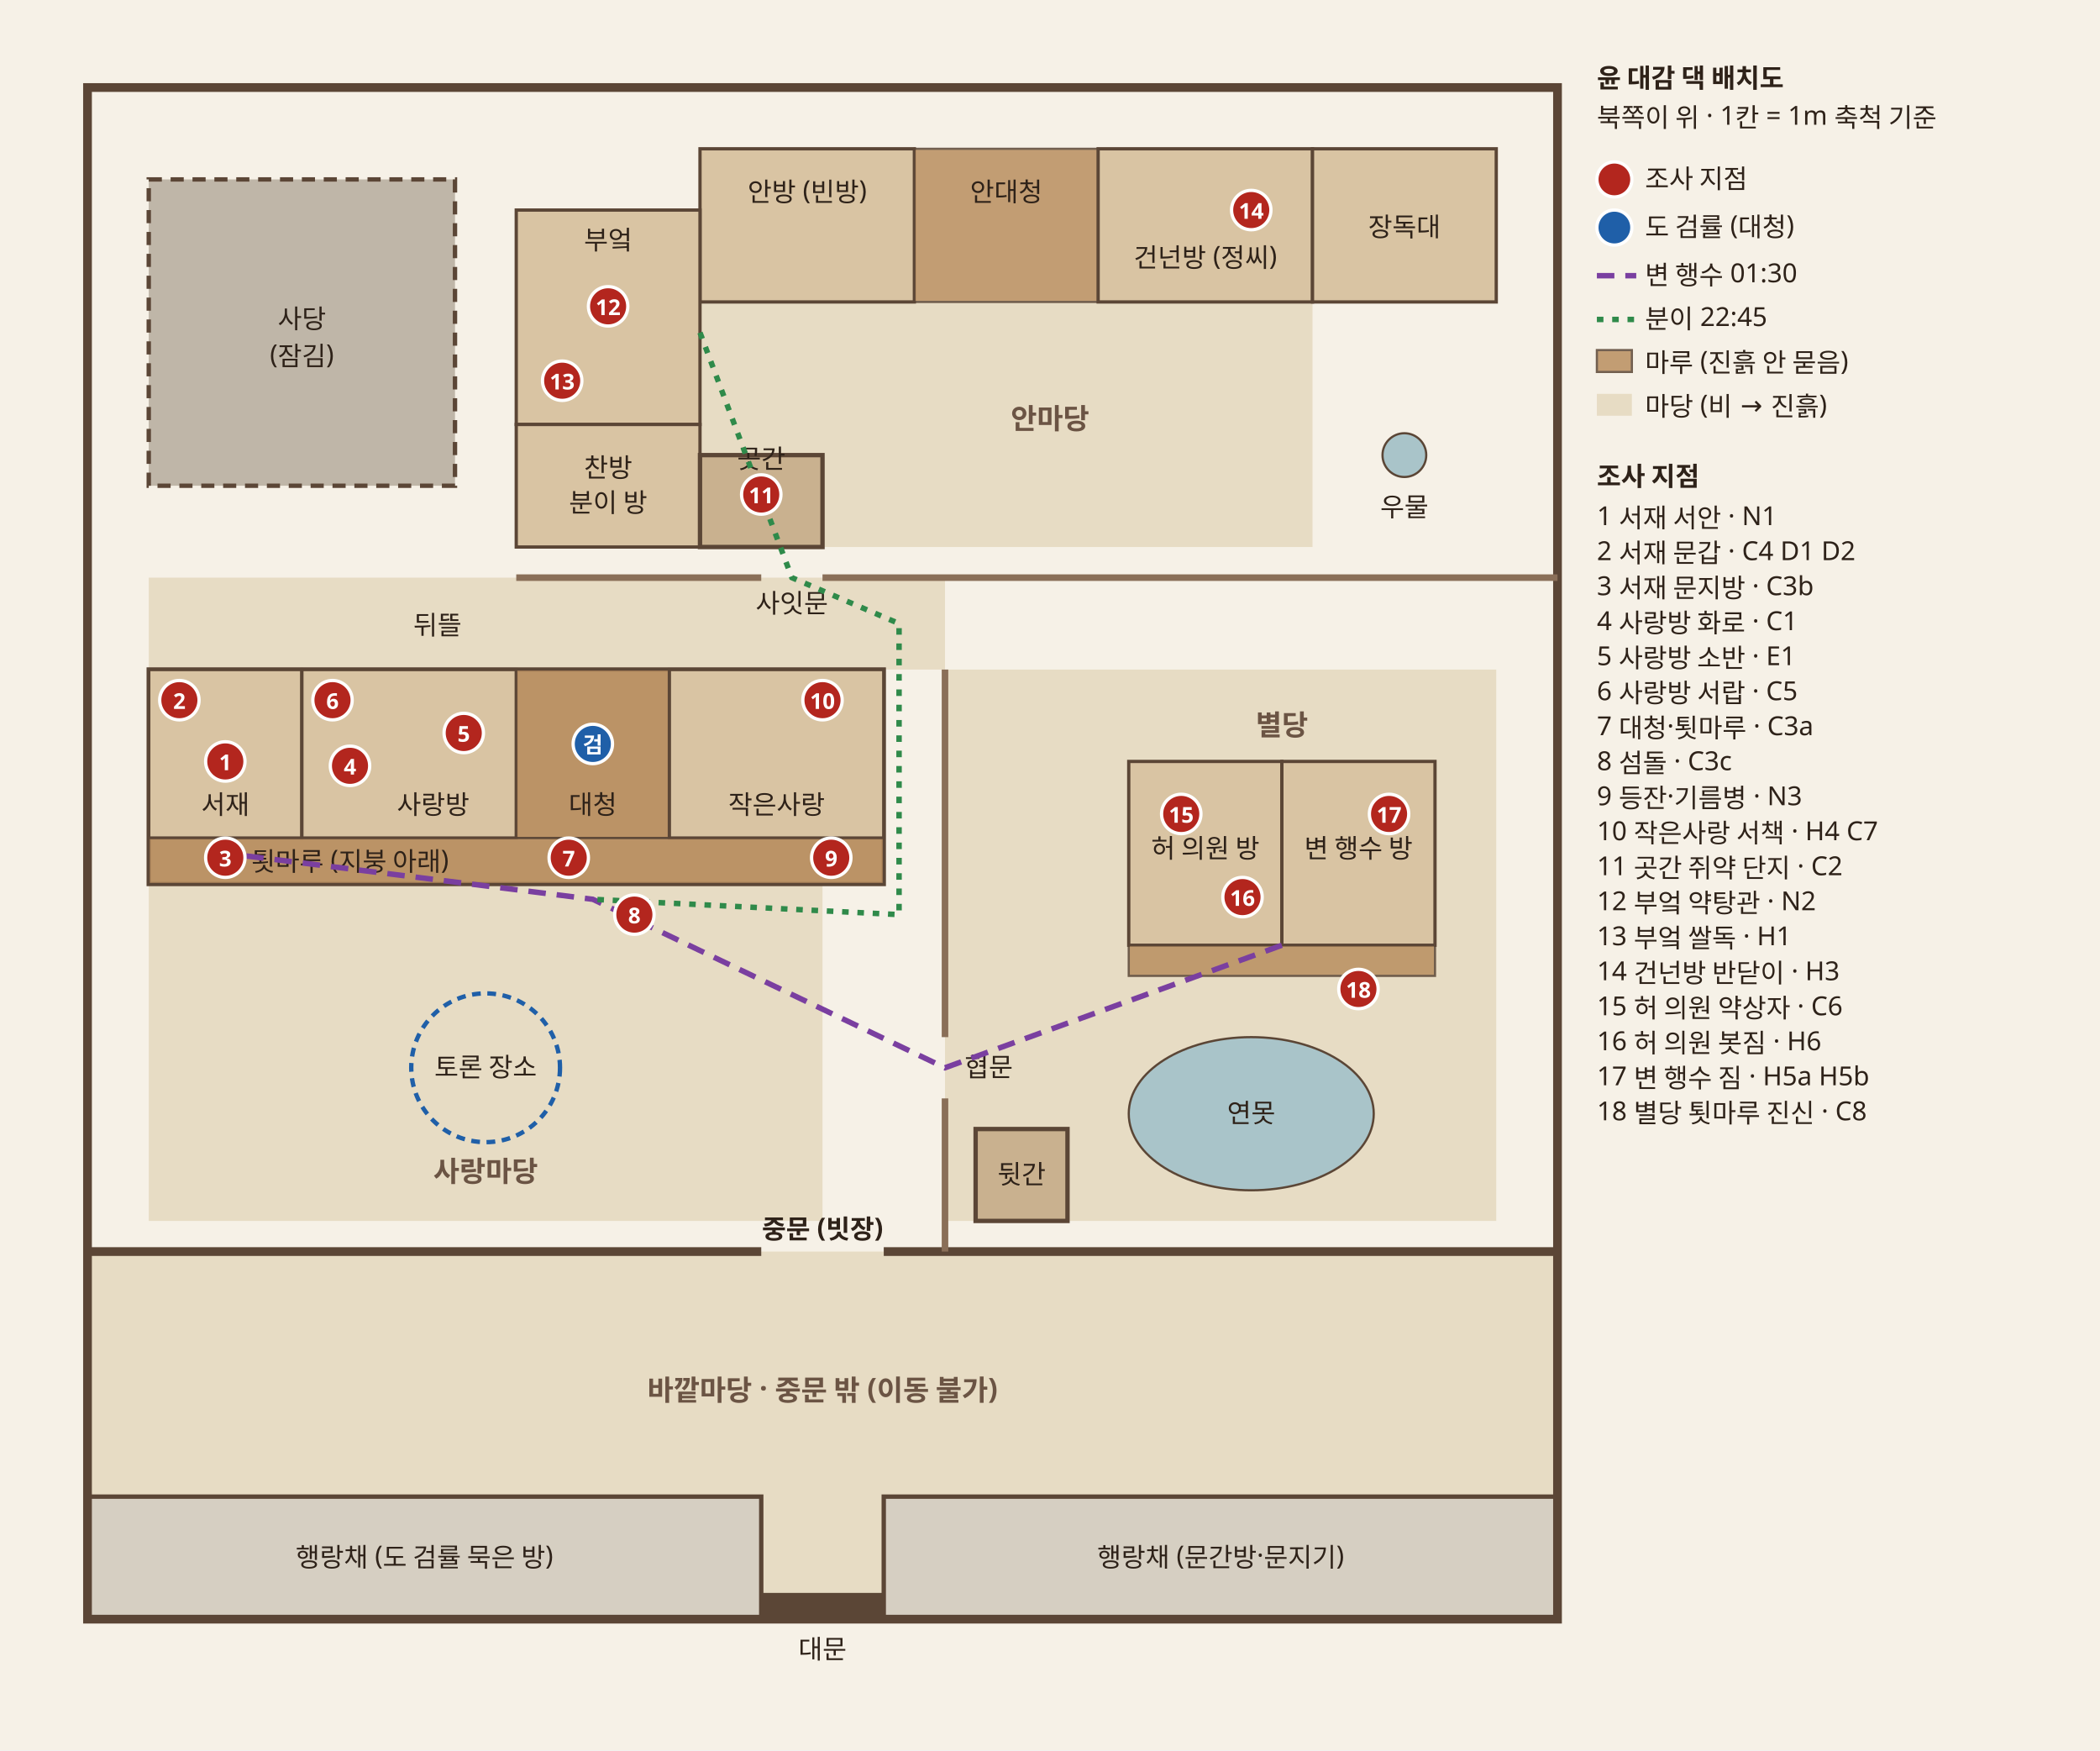
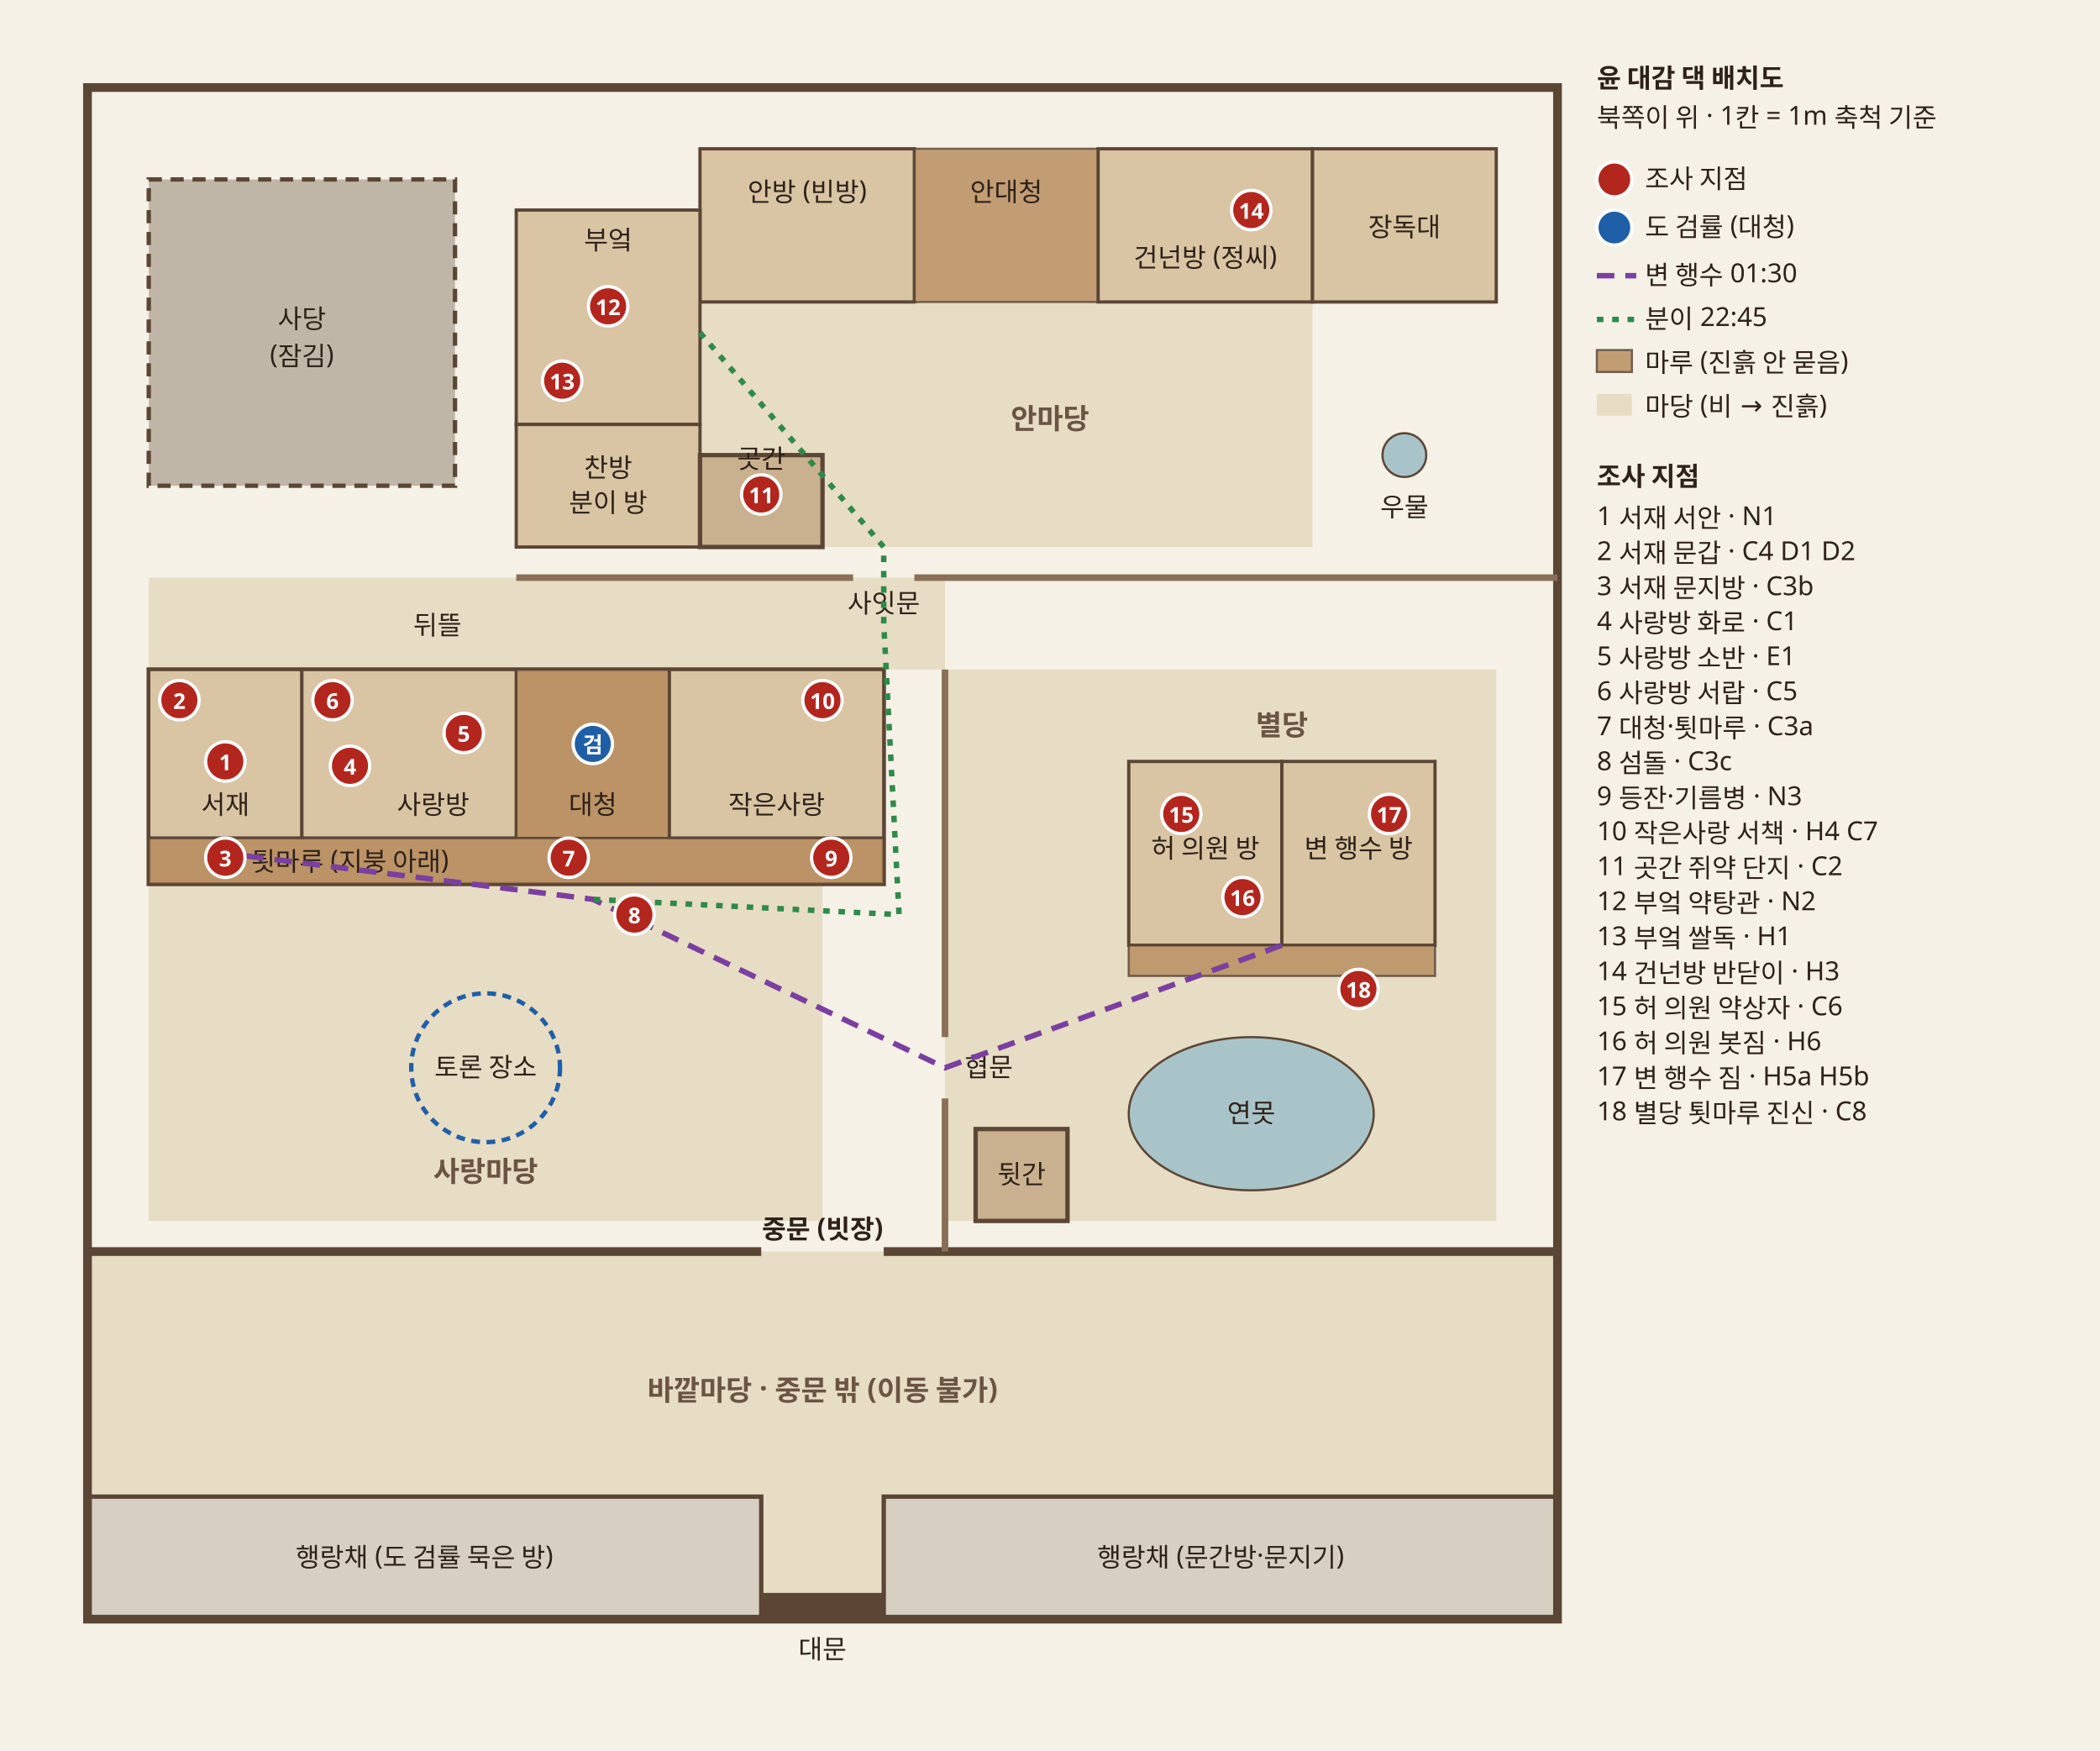
<svg xmlns="http://www.w3.org/2000/svg" viewBox="0 0 960 800" font-family="'Noto Sans KR', 'Malgun Gothic', sans-serif">
  <style>
    .bg { fill: #f6f1e7; }
    .wall { fill: none; stroke: #5b4636; stroke-width: 4; }
    .lowwall { stroke: #8a6f58; stroke-width: 3; }
    .yard { fill: #e7dcc4; stroke: none; }
    .bldg { fill: #c9b18f; stroke: #5b4636; stroke-width: 2; }
    .room { fill: #d9c4a3; stroke: #5b4636; stroke-width: 1.5; }
    .maru { fill: #b88e5f; stroke: #5b4636; stroke-width: 1; opacity: 0.85; }
    .locked { fill: #bfb6a8; stroke: #5b4636; stroke-width: 2; stroke-dasharray: 6 4; }
    .outer { fill: #d6cfc2; stroke: #5b4636; stroke-width: 2; }
    .label { font-size: 12px; fill: #2e2219; text-anchor: middle; }
    .zone { font-size: 13px; fill: #6b5444; text-anchor: middle; font-weight: 600; }
    .spot { fill: #b3261e; stroke: #fff; stroke-width: 1.5; }
    .spotnum { font-size: 10px; fill: #fff; text-anchor: middle; font-weight: 700; }
    .npc { fill: #1f5fa8; stroke: #fff; stroke-width: 1.5; }
    .meet { fill: none; stroke: #1f5fa8; stroke-width: 2; stroke-dasharray: 4 3; }
    .r-byeon { fill: none; stroke: #7a3fa0; stroke-width: 2.5; stroke-dasharray: 8 5; }
    .r-buni { fill: none; stroke: #2f8a4a; stroke-width: 2.5; stroke-dasharray: 3 4; }
    .legend { font-size: 12px; fill: #2e2219; }
  </style>
  <rect class="bg" x="0" y="0" width="960" height="800" />
  <rect class="yard" x="40" y="572" width="672" height="168" />
  <rect class="outer" x="40" y="684" width="308" height="56" />
  <rect class="outer" x="404" y="684" width="308" height="56" />
  <text class="label" x="194" y="716">행랑채 (도 검률 묵은 방)</text>
  <text class="label" x="558" y="716">행랑채 (문간방·문지기)</text>
  <text class="zone" x="376" y="640">바깥마당 · 중문 밖 (이동 불가)</text>
  <rect x="348" y="728" width="56" height="12" fill="#5b4636" />
  <text class="label" x="376" y="758">대문</text>
  <rect class="yard" x="68" y="404" width="308" height="154" />
  <text class="zone" x="222" y="540">사랑마당</text>
  <rect class="yard" x="320" y="138" width="280" height="112" />
  <text class="zone" x="480" y="196">안마당</text>
  <rect class="yard" x="68" y="264" width="364" height="42" />
  <text class="label" x="200" y="290">뒤뜰</text>
  <rect class="yard" x="432" y="306" width="252" height="252" />
  <ellipse cx="572" cy="509" rx="56" ry="35" fill="#a9c4c9" stroke="#5b4636" stroke-width="1" />
  <text class="label" x="572" y="513">연못</text>
  <rect class="bldg" x="68" y="306" width="336" height="98" />
  <rect class="room" x="68" y="306" width="70" height="77" />
  <rect class="room" x="138" y="306" width="98" height="77" />
  <rect class="maru" x="236" y="306" width="70" height="77" />
  <rect class="room" x="306" y="306" width="98" height="77" />
  <rect class="maru" x="68" y="383" width="336" height="21" />
  <text class="label" x="103" y="372">서재</text>
  <text class="label" x="198" y="372">사랑방</text>
  <text class="label" x="271" y="372">대청</text>
  <text class="label" x="355" y="372">작은사랑</text>
  <text class="label" x="160" y="398" font-size="10">툇마루 (지붕 아래)</text>
  <rect class="room" x="320" y="68" width="98" height="70" />
  <rect class="maru" x="418" y="68" width="84" height="70" />
  <rect class="room" x="502" y="68" width="98" height="70" />
  <text class="label" x="369" y="92">안방 (빈방)</text>
  <text class="label" x="460" y="92">안대청</text>
  <text class="label" x="551" y="122">건넌방 (정씨)</text>
  <rect class="room" x="236" y="96" width="84" height="98" />
  <text class="label" x="278" y="114">부엌</text>
  <rect class="room" x="236" y="194" width="84" height="56" />
  <text class="label" x="278" y="218">찬방</text>
  <text class="label" x="278" y="234">분이 방</text>
  <rect class="bldg" x="320" y="208" width="56" height="42" />
  <text class="label" x="348" y="214" font-size="11">곳간</text>
  <rect class="room" x="600" y="68" width="84" height="70" fill="#cfc3ad" />
  <text class="label" x="642" y="108">장독대</text>
  <circle cx="642" cy="208" r="10" fill="#a9c4c9" stroke="#5b4636" />
  <text class="label" x="642" y="236">우물</text>
  <rect class="locked" x="68" y="82" width="140" height="140" />
  <text class="label" x="138" y="150">사당</text>
  <text class="label" x="138" y="166" font-size="10">(잠김)</text>
  <rect class="room" x="516" y="348" width="70" height="84" />
  <rect class="room" x="586" y="348" width="70" height="84" />
  <rect class="maru" x="516" y="432" width="140" height="14" />
  <text class="label" x="551" y="392">허 의원 방</text>
  <text class="label" x="621" y="392">변 행수 방</text>
  <text class="zone" x="586" y="336">별당</text>
  <rect class="bldg" x="446" y="516" width="42" height="42" />
  <text class="label" x="467" y="541">뒷간</text>
  <rect class="wall" x="40" y="40" width="672" height="700" />
  <line class="wall" x1="40" y1="572" x2="348" y2="572" />
  <line class="wall" x1="404" y1="572" x2="712" y2="572" />
  <text class="label" x="376" y="566" font-weight="700">중문 (빗장)</text>
-   <line class="lowwall" x1="236" y1="264" x2="348" y2="264" />
-   <line class="lowwall" x1="376" y1="264" x2="712" y2="264" />
-   <text class="label" x="362" y="280" font-size="10">사잇문</text>
+   <line class="lowwall" x1="236" y1="264" x2="390" y2="264" />
+   <line class="lowwall" x1="418" y1="264" x2="712" y2="264" />
+   <text class="label" x="404" y="280" font-size="10">사잇문</text>
  <line class="lowwall" x1="432" y1="306" x2="432" y2="474" />
  <line class="lowwall" x1="432" y1="502" x2="432" y2="572" />
  <text class="label" x="452" y="492" font-size="10">협문</text>
  <polyline class="r-byeon" points="586,432 432,488 271,411 103,390" />
-   <polyline class="r-buni" points="320,152 362,264 411,285 411,418 271,411" />
+   <polyline class="r-buni" points="320,152 404,250 404,285 411,418 271,411" />
  <g>
    <circle class="spot" cx="103" cy="348" r="9" />
    <text class="spotnum" x="103" y="352">1</text>
    <circle class="spot" cx="82" cy="320" r="9" />
    <text class="spotnum" x="82" y="324">2</text>
    <circle class="spot" cx="103" cy="392" r="9" />
    <text class="spotnum" x="103" y="396">3</text>
    <circle class="spot" cx="160" cy="350" r="9" />
    <text class="spotnum" x="160" y="354">4</text>
    <circle class="spot" cx="212" cy="335" r="9" />
    <text class="spotnum" x="212" y="339">5</text>
    <circle class="spot" cx="152" cy="320" r="9" />
    <text class="spotnum" x="152" y="324">6</text>
    <circle class="spot" cx="260" cy="392" r="9" />
    <text class="spotnum" x="260" y="396">7</text>
    <circle class="spot" cx="290" cy="418" r="9" />
    <text class="spotnum" x="290" y="422">8</text>
    <circle class="spot" cx="380" cy="392" r="9" />
    <text class="spotnum" x="380" y="396">9</text>
    <circle class="spot" cx="376" cy="320" r="9" />
    <text class="spotnum" x="376" y="324">10</text>
    <circle class="spot" cx="348" cy="226" r="9" />
    <text class="spotnum" x="348" y="230">11</text>
    <circle class="spot" cx="278" cy="140" r="9" />
    <text class="spotnum" x="278" y="144">12</text>
    <circle class="spot" cx="257" cy="174" r="9" />
    <text class="spotnum" x="257" y="178">13</text>
    <circle class="spot" cx="572" cy="96" r="9" />
    <text class="spotnum" x="572" y="100">14</text>
    <circle class="spot" cx="540" cy="372" r="9" />
    <text class="spotnum" x="540" y="376">15</text>
    <circle class="spot" cx="568" cy="410" r="9" />
    <text class="spotnum" x="568" y="414">16</text>
    <circle class="spot" cx="635" cy="372" r="9" />
    <text class="spotnum" x="635" y="376">17</text>
    <circle class="spot" cx="621" cy="452" r="9" />
    <text class="spotnum" x="621" y="456">18</text>
  </g>
  <circle class="npc" cx="271" cy="340" r="9" />
  <text class="spotnum" x="271" y="344">검</text>
  <circle class="meet" cx="222" cy="488" r="34" />
  <text class="label" x="222" y="492" fill="#1f5fa8">토론 장소</text>
  <g transform="translate(730,40)">
    <text class="legend" x="0" y="0" font-weight="700" font-size="14">윤 대감 댁 배치도</text>
    <text class="legend" x="0" y="18" font-size="10">북쪽이 위 · 1칸 = 1m 축척 기준</text>
    <circle class="spot" cx="8" cy="42" r="8" />
    <text class="legend" x="22" y="46">조사 지점</text>
    <circle class="npc" cx="8" cy="64" r="8" />
    <text class="legend" x="22" y="68">도 검률 (대청)</text>
    <line class="r-byeon" x1="0" y1="86" x2="18" y2="86" />
    <text class="legend" x="22" y="90">변 행수 01:30</text>
    <line class="r-buni" x1="0" y1="106" x2="18" y2="106" />
    <text class="legend" x="22" y="110">분이 22:45</text>
    <rect class="maru" x="0" y="120" width="16" height="10" />
    <text class="legend" x="22" y="130">마루 (진흙 안 묻음)</text>
    <rect class="yard" x="0" y="140" width="16" height="10" />
    <text class="legend" x="22" y="150">마당 (비 → 진흙)</text>
    <text class="legend" x="0" y="182" font-weight="700">조사 지점</text>
    <text class="legend" x="0" y="200">1 서재 서안 · N1</text>
    <text class="legend" x="0" y="216">2 서재 문갑 · C4 D1 D2</text>
    <text class="legend" x="0" y="232">3 서재 문지방 · C3b</text>
    <text class="legend" x="0" y="248">4 사랑방 화로 · C1</text>
    <text class="legend" x="0" y="264">5 사랑방 소반 · E1</text>
    <text class="legend" x="0" y="280">6 사랑방 서랍 · C5</text>
    <text class="legend" x="0" y="296">7 대청·툇마루 · C3a</text>
    <text class="legend" x="0" y="312">8 섬돌 · C3c</text>
    <text class="legend" x="0" y="328">9 등잔·기름병 · N3</text>
    <text class="legend" x="0" y="344">10 작은사랑 서책 · H4 C7</text>
    <text class="legend" x="0" y="360">11 곳간 쥐약 단지 · C2</text>
    <text class="legend" x="0" y="376">12 부엌 약탕관 · N2</text>
    <text class="legend" x="0" y="392">13 부엌 쌀독 · H1</text>
    <text class="legend" x="0" y="408">14 건넌방 반닫이 · H3</text>
    <text class="legend" x="0" y="424">15 허 의원 약상자 · C6</text>
    <text class="legend" x="0" y="440">16 허 의원 봇짐 · H6</text>
    <text class="legend" x="0" y="456">17 변 행수 짐 · H5a H5b</text>
    <text class="legend" x="0" y="472">18 별당 툇마루 진신 · C8</text>
  </g>
</svg>
